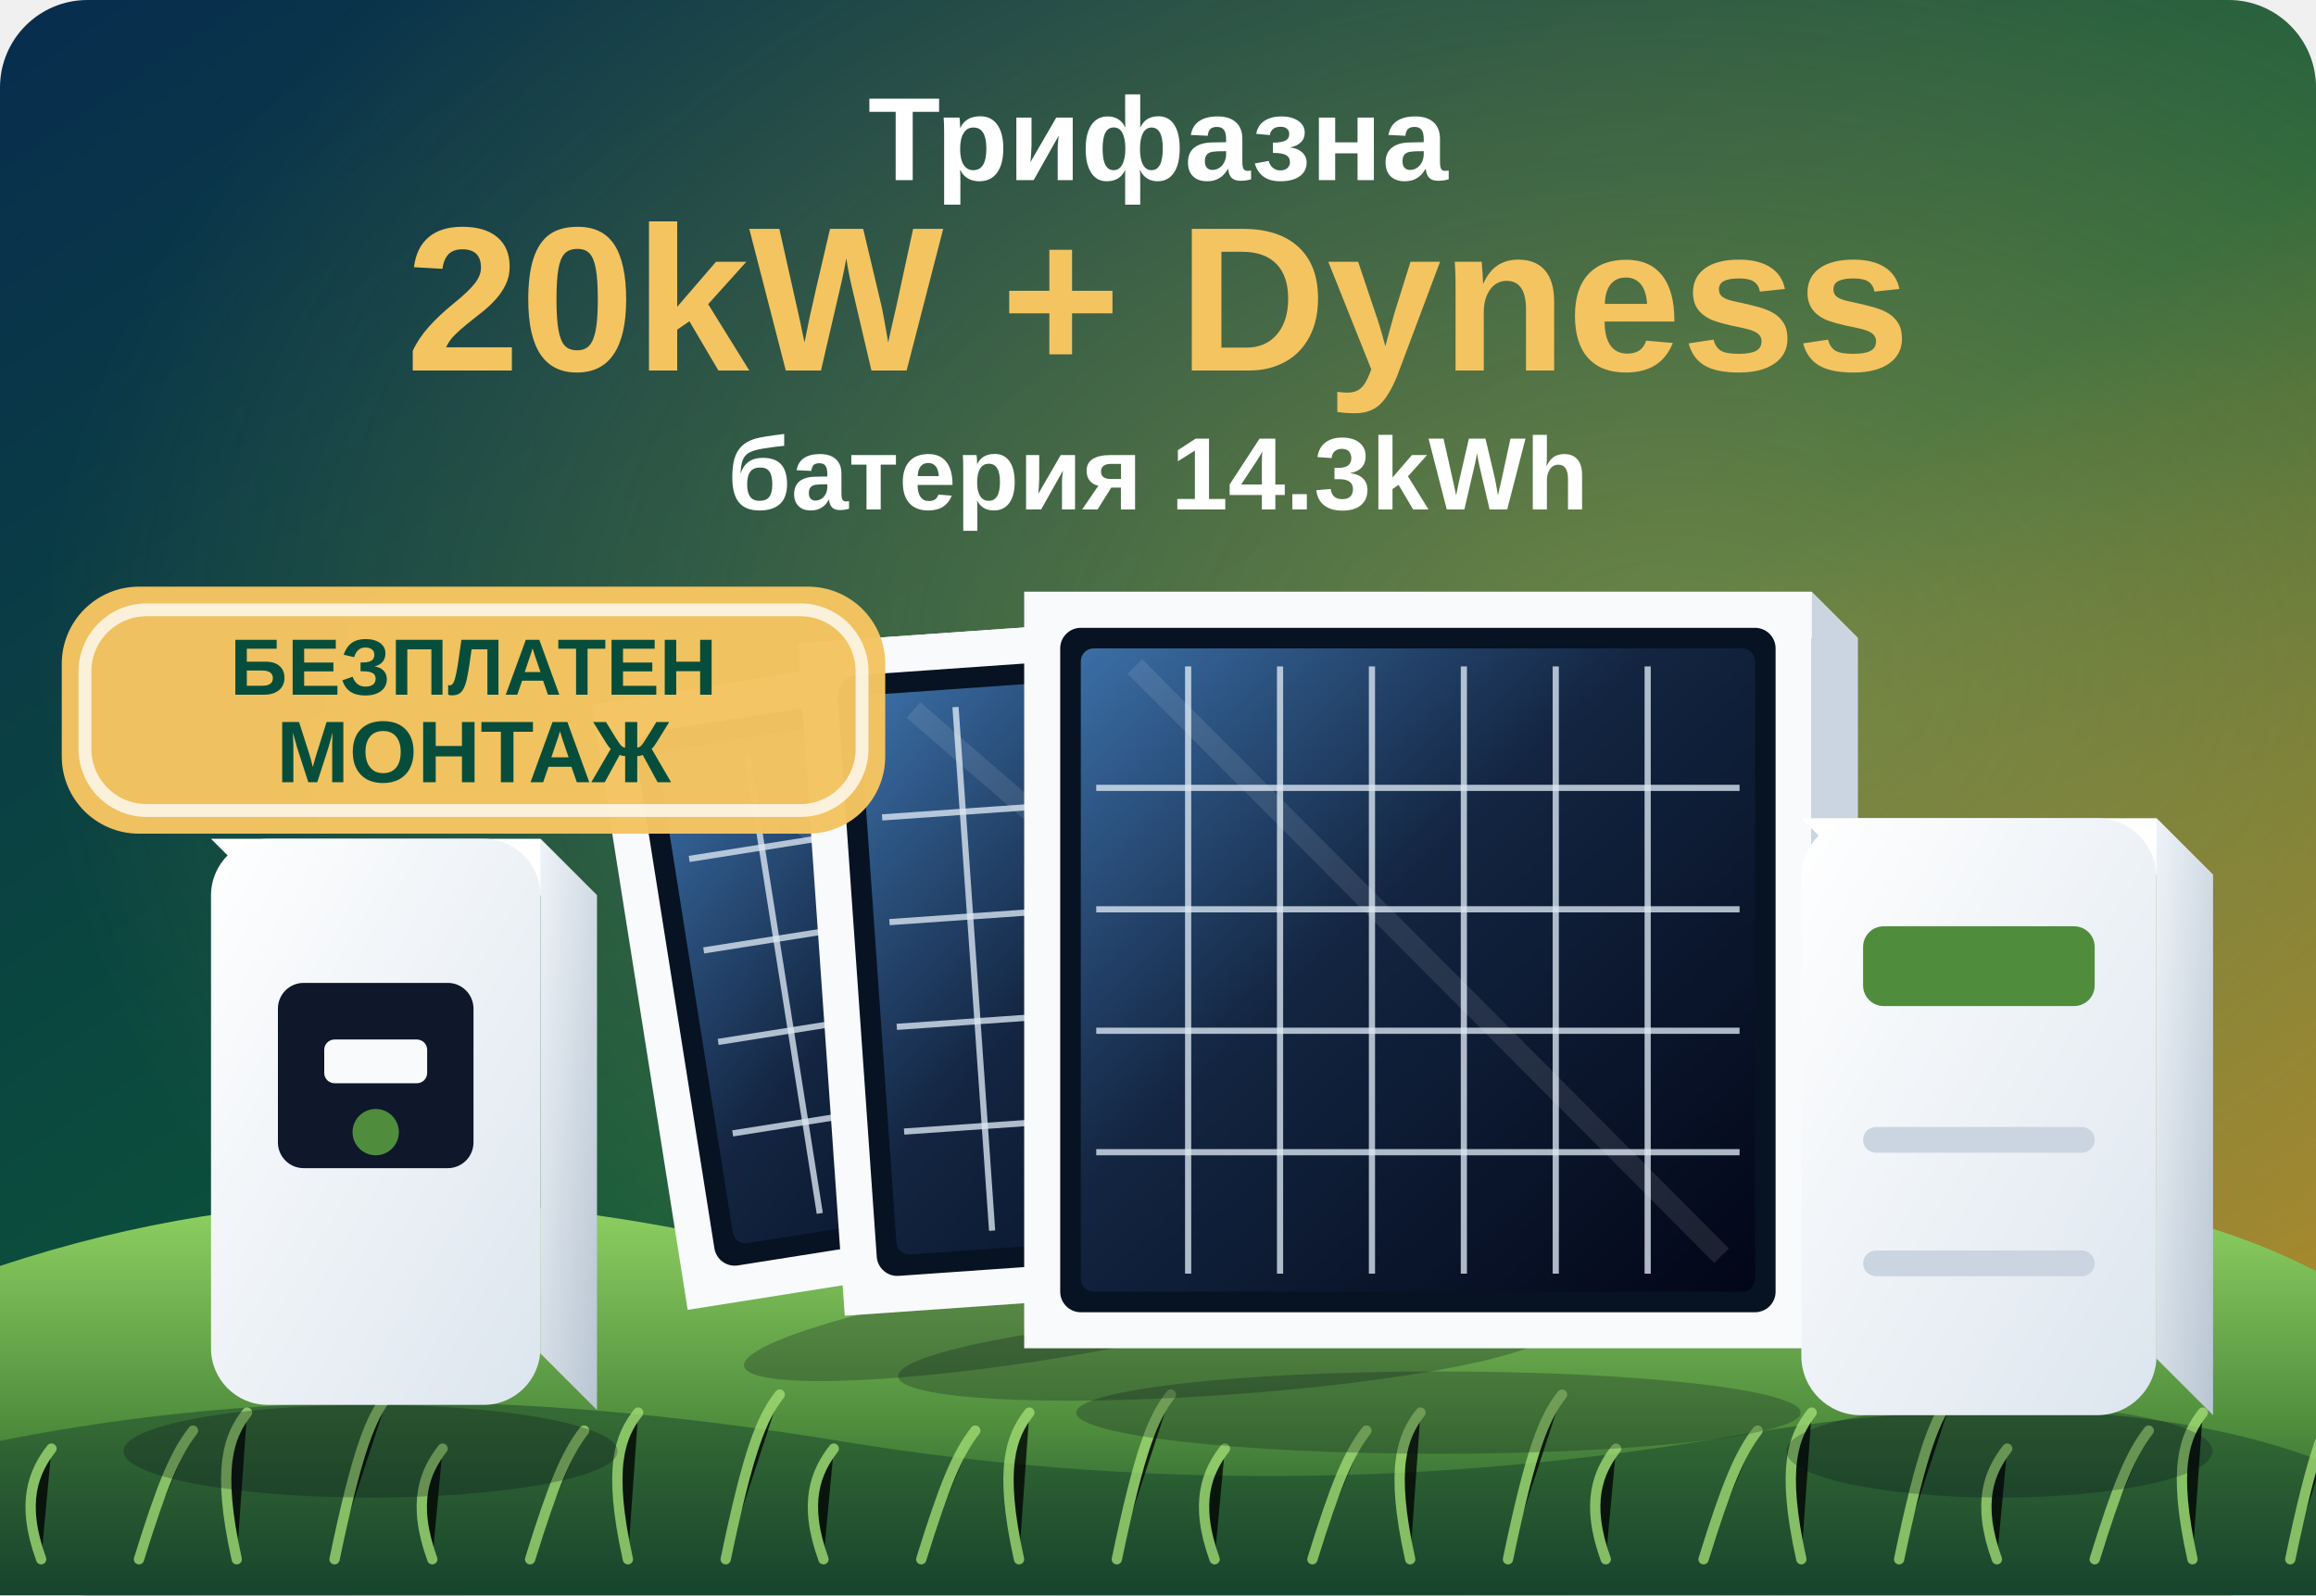
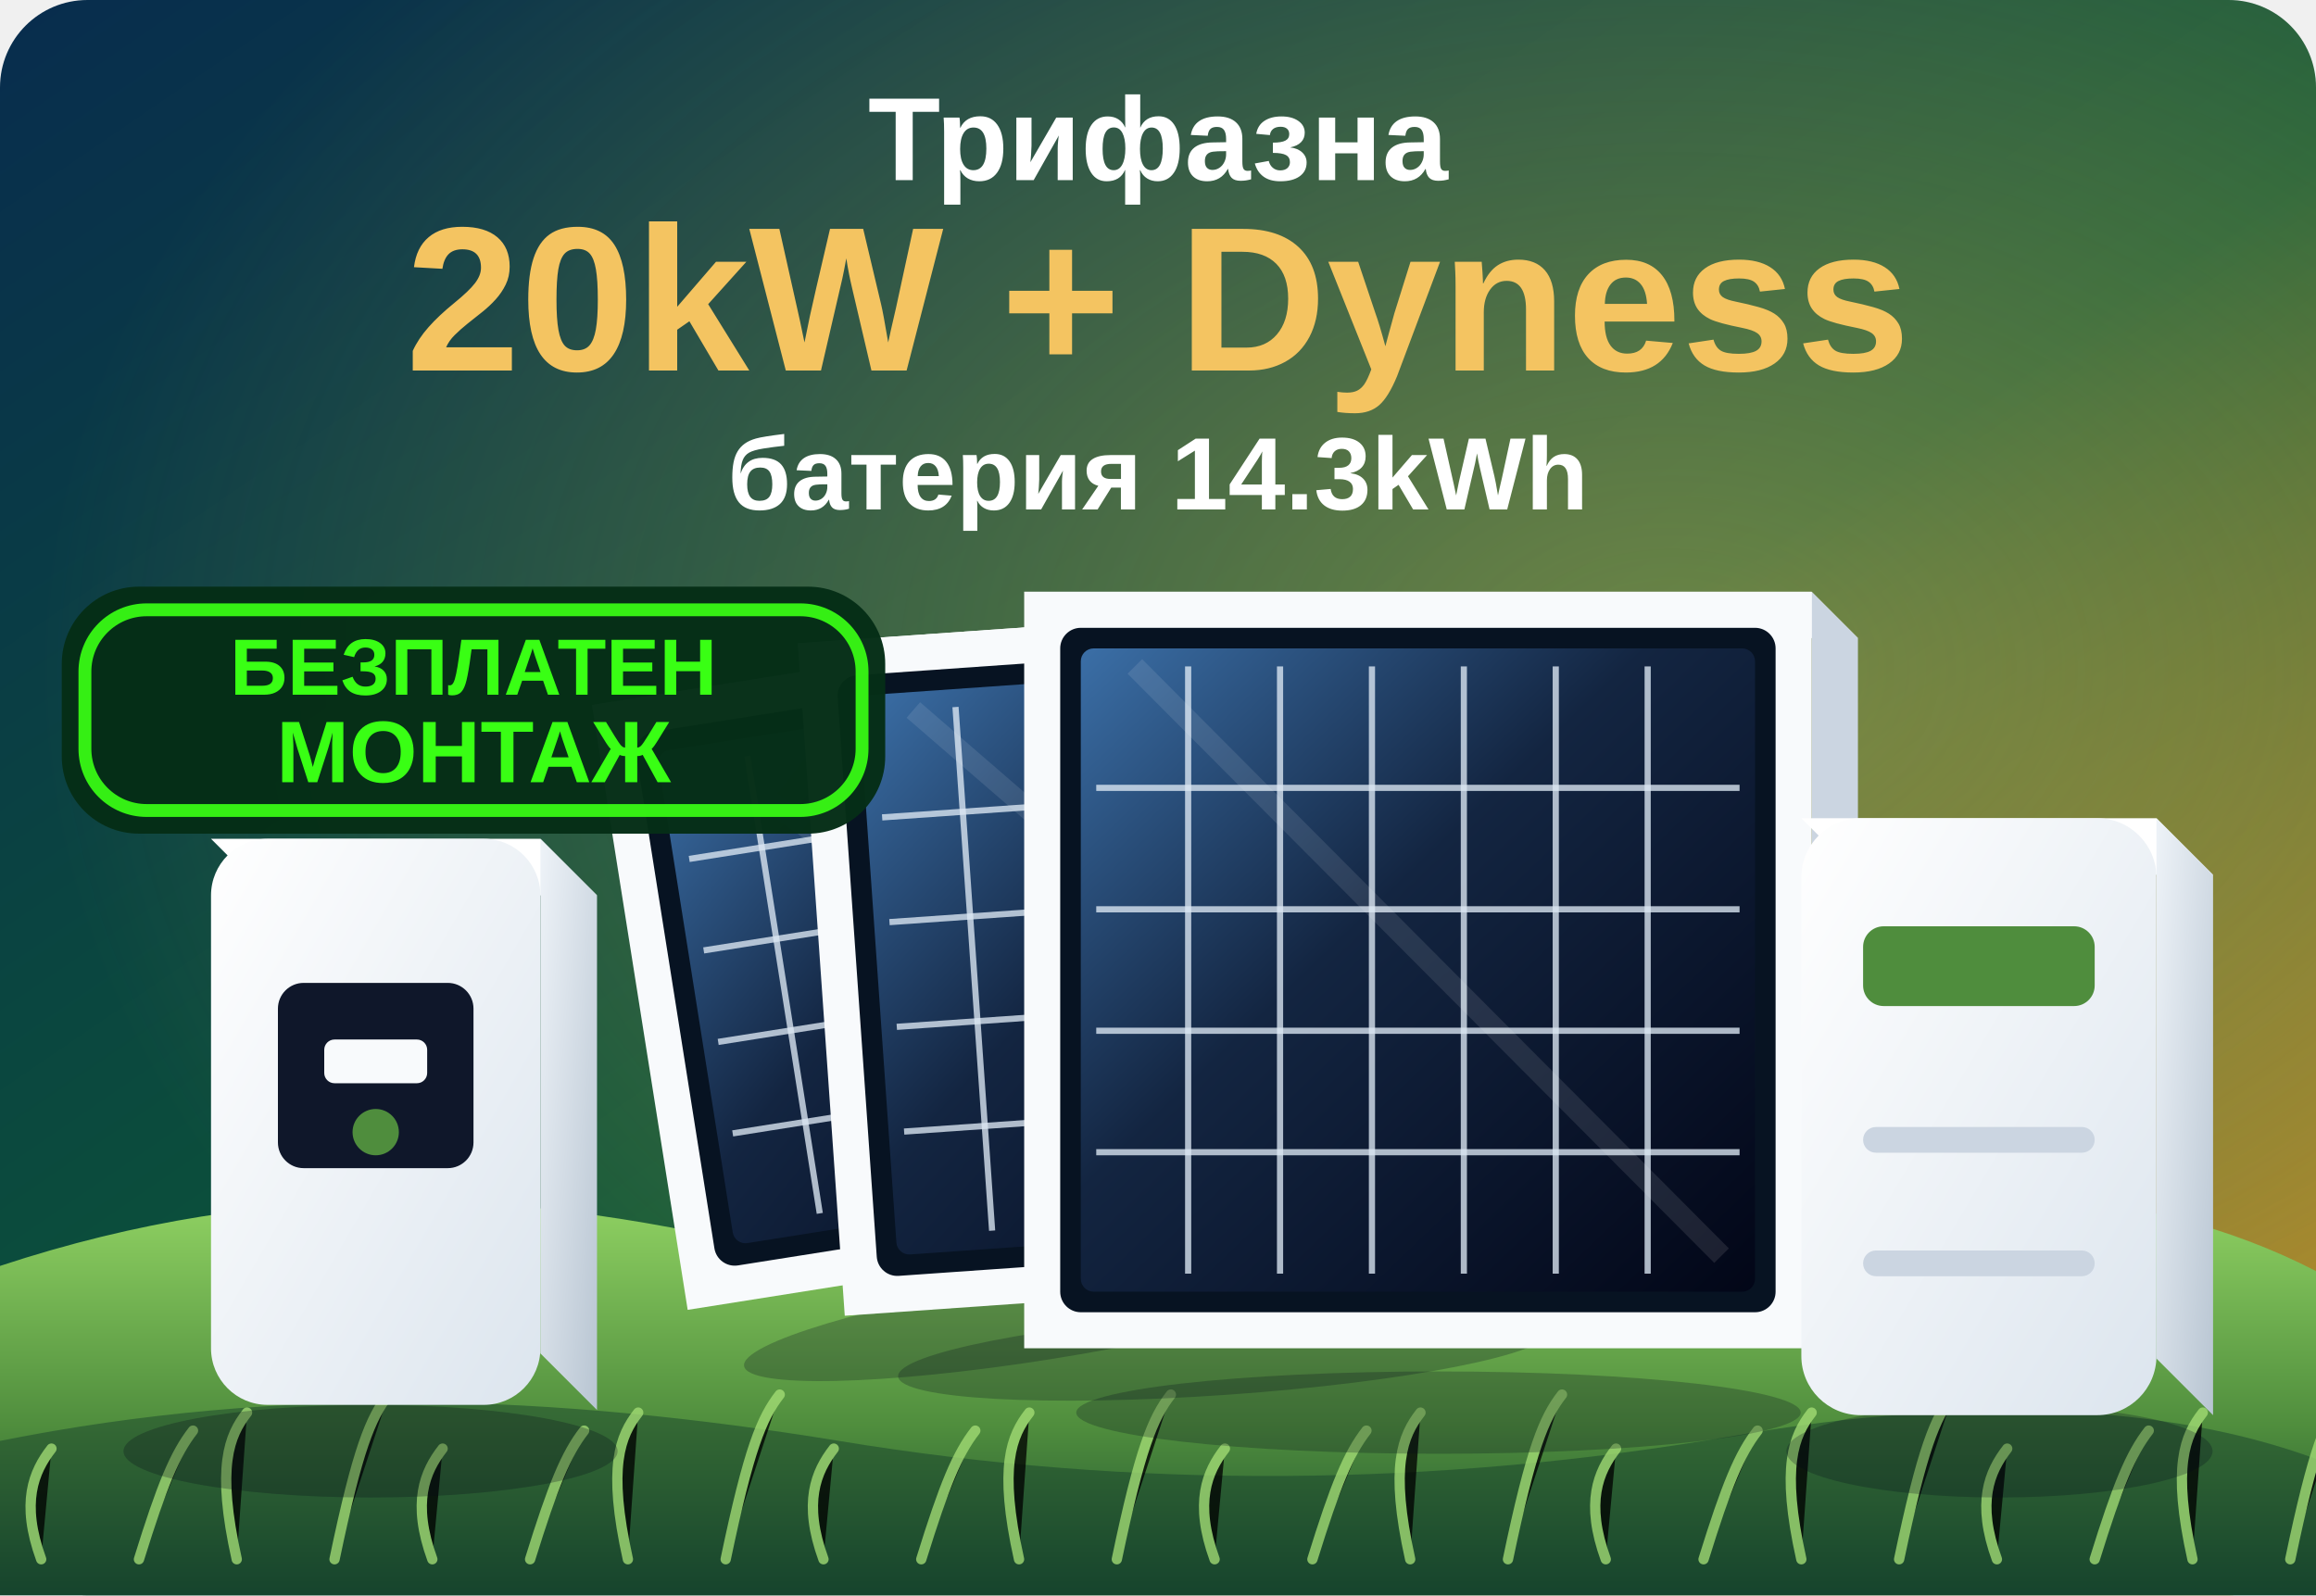
<svg xmlns="http://www.w3.org/2000/svg" width="900" height="620" viewBox="0 0 900 620" role="img" aria-label="Трифазна 20kW Dyness 14.3kWh">
  <defs>
    <linearGradient id="bg" x1="0" y1="0" x2="1" y2="1">
      <stop offset="0" stop-color="#082C4E" />
      <stop offset=".55" stop-color="#0C5836" />
      <stop offset="1" stop-color="#C38A22" />
    </linearGradient>
    <radialGradient id="warm" cx=".72" cy=".42" r=".7">
      <stop offset="0" stop-color="#F5C45E" stop-opacity=".42" />
      <stop offset="1" stop-color="#F5C45E" stop-opacity="0" />
    </radialGradient>
    <linearGradient id="panelGlass" x1="0" y1="0" x2="1" y2="1">
      <stop offset="0" stop-color="#3B6FA7" />
      <stop offset=".42" stop-color="#132541" />
      <stop offset="1" stop-color="#020617" />
    </linearGradient>
    <linearGradient id="deviceFront" x1="0" y1="0" x2="1" y2="1">
      <stop offset="0" stop-color="#FFFFFF" />
      <stop offset="1" stop-color="#DCE5EE" />
    </linearGradient>
    <linearGradient id="deviceSide" x1="0" y1="0" x2="1" y2="1">
      <stop offset="0" stop-color="#EEF3F8" />
      <stop offset="1" stop-color="#B8C5D2" />
    </linearGradient>
    <linearGradient id="grass" x1="0" y1="0" x2="0" y2="1">
      <stop offset="0" stop-color="#91D363" />
      <stop offset=".58" stop-color="#4F8D3D" />
      <stop offset="1" stop-color="#17482F" />
    </linearGradient>
  </defs>
  <rect width="900" height="620" rx="34" fill="url(#bg)" />
  <rect width="900" height="620" rx="34" fill="url(#warm)" />
  <path class="offer-grass" d="M0 492c106 -35 204 -31 310 -4 118 29 219 29 337 -5 102 -29 187 -23 253 11v126H0z" fill="url(#grass)" />
  <path class="offer-grass" d="M0 560c110 -22 216 -18 326 0 115 19 232 18 348 -2 92 -16 169 -12 226 9v53H0z" fill="#143F2A" opacity=".48" />
  <path d="M16 606c-8 -22 -3 -34 4 -43" stroke="#A6DF76" stroke-width="4" stroke-linecap="round" opacity=".76" />
  <path d="M54 606c9 -29 14 -41 21 -50" stroke="#A6DF76" stroke-width="4" stroke-linecap="round" opacity=".76" />
  <path d="M92 606c-8 -36 -3 -48 4 -57" stroke="#A6DF76" stroke-width="4" stroke-linecap="round" opacity=".76" />
  <path d="M130 606c9 -43 14 -55 21 -64" stroke="#A6DF76" stroke-width="4" stroke-linecap="round" opacity=".76" />
  <path d="M168 606c-8 -22 -3 -34 4 -43" stroke="#A6DF76" stroke-width="4" stroke-linecap="round" opacity=".76" />
  <path d="M206 606c9 -29 14 -41 21 -50" stroke="#A6DF76" stroke-width="4" stroke-linecap="round" opacity=".76" />
  <path d="M244 606c-8 -36 -3 -48 4 -57" stroke="#A6DF76" stroke-width="4" stroke-linecap="round" opacity=".76" />
  <path d="M282 606c9 -43 14 -55 21 -64" stroke="#A6DF76" stroke-width="4" stroke-linecap="round" opacity=".76" />
  <path d="M320 606c-8 -22 -3 -34 4 -43" stroke="#A6DF76" stroke-width="4" stroke-linecap="round" opacity=".76" />
  <path d="M358 606c9 -29 14 -41 21 -50" stroke="#A6DF76" stroke-width="4" stroke-linecap="round" opacity=".76" />
  <path d="M396 606c-8 -36 -3 -48 4 -57" stroke="#A6DF76" stroke-width="4" stroke-linecap="round" opacity=".76" />
  <path d="M434 606c9 -43 14 -55 21 -64" stroke="#A6DF76" stroke-width="4" stroke-linecap="round" opacity=".76" />
  <path d="M472 606c-8 -22 -3 -34 4 -43" stroke="#A6DF76" stroke-width="4" stroke-linecap="round" opacity=".76" />
  <path d="M510 606c9 -29 14 -41 21 -50" stroke="#A6DF76" stroke-width="4" stroke-linecap="round" opacity=".76" />
  <path d="M548 606c-8 -36 -3 -48 4 -57" stroke="#A6DF76" stroke-width="4" stroke-linecap="round" opacity=".76" />
  <path d="M586 606c9 -43 14 -55 21 -64" stroke="#A6DF76" stroke-width="4" stroke-linecap="round" opacity=".76" />
  <path d="M624 606c-8 -22 -3 -34 4 -43" stroke="#A6DF76" stroke-width="4" stroke-linecap="round" opacity=".76" />
  <path d="M662 606c9 -29 14 -41 21 -50" stroke="#A6DF76" stroke-width="4" stroke-linecap="round" opacity=".76" />
  <path d="M700 606c-8 -36 -3 -48 4 -57" stroke="#A6DF76" stroke-width="4" stroke-linecap="round" opacity=".76" />
  <path d="M738 606c9 -43 14 -55 21 -64" stroke="#A6DF76" stroke-width="4" stroke-linecap="round" opacity=".76" />
  <path d="M776 606c-8 -22 -3 -34 4 -43" stroke="#A6DF76" stroke-width="4" stroke-linecap="round" opacity=".76" />
  <path d="M814 606c9 -29 14 -41 21 -50" stroke="#A6DF76" stroke-width="4" stroke-linecap="round" opacity=".76" />
  <path d="M852 606c-8 -36 -3 -48 4 -57" stroke="#A6DF76" stroke-width="4" stroke-linecap="round" opacity=".76" />
  <path d="M890 606c9 -43 14 -55 21 -64" stroke="#A6DF76" stroke-width="4" stroke-linecap="round" opacity=".76" />
  <g font-family="Arial, sans-serif" text-anchor="middle">
    <text x="450" y="70" font-size="46" font-weight="900" fill="#FFFFFF">Трифазна</text>
    <text x="450" y="144" font-size="80" font-weight="900" fill="#F4C461">20kW + Dyness</text>
    <text x="450" y="198" font-size="40" font-weight="900" fill="#FFFFFF">батерия 14.3kWh</text>
  </g>
  <g class="solar-module">
    <g class="panel-3d" transform="translate(230 274) rotate(-9)">
      <ellipse cx="136" cy="263" rx="117.76" ry="16" fill="#020617" opacity=".24" />
      <polygon points="18,18 274,18 256,0 0,0" fill="#FFFFFF" />
      <polygon points="256,0 274,18 274,256 256,238" fill="#CBD5E1" />
      <polygon points="0,0 256,0 256,238 0,238" fill="#F8FAFC" />
      <rect x="14" y="14" width="228" height="210" rx="8" fill="#071322" />
      <rect x="22" y="22" width="212" height="194" rx="5" fill="url(#panelGlass)" />
      <line x1="56.571" y1="29" x2="56.571" y2="209" stroke="#DCE8F4" stroke-width="2.4" opacity=".78" />
      <line x1="85.143" y1="29" x2="85.143" y2="209" stroke="#DCE8F4" stroke-width="2.4" opacity=".78" />
      <line x1="113.714" y1="29" x2="113.714" y2="209" stroke="#DCE8F4" stroke-width="2.4" opacity=".78" />
      <line x1="142.286" y1="29" x2="142.286" y2="209" stroke="#DCE8F4" stroke-width="2.4" opacity=".78" />
      <line x1="170.857" y1="29" x2="170.857" y2="209" stroke="#DCE8F4" stroke-width="2.4" opacity=".78" />
      <line x1="199.429" y1="29" x2="199.429" y2="209" stroke="#DCE8F4" stroke-width="2.4" opacity=".78" />
      <line x1="28" y1="65" x2="228" y2="65" stroke="#DCE8F4" stroke-width="2.4" opacity=".78" />
      <line x1="28" y1="101" x2="228" y2="101" stroke="#DCE8F4" stroke-width="2.4" opacity=".78" />
      <line x1="28" y1="137" x2="228" y2="137" stroke="#DCE8F4" stroke-width="2.4" opacity=".78" />
      <line x1="28" y1="173" x2="228" y2="173" stroke="#DCE8F4" stroke-width="2.4" opacity=".78" />
      <path d="M43 29L221 202" stroke="#FFFFFF" stroke-width="8" opacity=".1" />
    </g>
    <g class="panel-3d" transform="translate(310 250) rotate(-4)">
      <ellipse cx="146" cy="287" rx="126.96" ry="16" fill="#020617" opacity=".24" />
      <polygon points="18,18 294,18 276,0 0,0" fill="#FFFFFF" />
      <polygon points="276,0 294,18 294,280 276,262" fill="#CBD5E1" />
      <polygon points="0,0 276,0 276,262 0,262" fill="#F8FAFC" />
      <rect x="14" y="14" width="248" height="234" rx="8" fill="#071322" />
      <rect x="22" y="22" width="232" height="218" rx="5" fill="url(#panelGlass)" />
      <line x1="59.429" y1="29" x2="59.429" y2="233" stroke="#DCE8F4" stroke-width="2.4" opacity=".78" />
      <line x1="90.857" y1="29" x2="90.857" y2="233" stroke="#DCE8F4" stroke-width="2.4" opacity=".78" />
      <line x1="122.286" y1="29" x2="122.286" y2="233" stroke="#DCE8F4" stroke-width="2.4" opacity=".78" />
      <line x1="153.714" y1="29" x2="153.714" y2="233" stroke="#DCE8F4" stroke-width="2.4" opacity=".78" />
      <line x1="185.143" y1="29" x2="185.143" y2="233" stroke="#DCE8F4" stroke-width="2.4" opacity=".78" />
      <line x1="216.571" y1="29" x2="216.571" y2="233" stroke="#DCE8F4" stroke-width="2.4" opacity=".78" />
      <line x1="28" y1="69.8" x2="248" y2="69.8" stroke="#DCE8F4" stroke-width="2.4" opacity=".78" />
      <line x1="28" y1="110.6" x2="248" y2="110.6" stroke="#DCE8F4" stroke-width="2.4" opacity=".78" />
      <line x1="28" y1="151.4" x2="248" y2="151.4" stroke="#DCE8F4" stroke-width="2.4" opacity=".78" />
      <line x1="28" y1="192.2" x2="248" y2="192.2" stroke="#DCE8F4" stroke-width="2.4" opacity=".78" />
      <path d="M43 29L241 226" stroke="#FFFFFF" stroke-width="8" opacity=".1" />
    </g>
    <g class="panel-3d" transform="translate(398 230) rotate(0)">
      <ellipse cx="161" cy="319" rx="140.76" ry="16" fill="#020617" opacity=".24" />
      <polygon points="18,18 324,18 306,0 0,0" fill="#FFFFFF" />
      <polygon points="306,0 324,18 324,312 306,294" fill="#CBD5E1" />
      <polygon points="0,0 306,0 306,294 0,294" fill="#F8FAFC" />
      <rect x="14" y="14" width="278" height="266" rx="8" fill="#071322" />
      <rect x="22" y="22" width="262" height="250" rx="5" fill="url(#panelGlass)" />
      <line x1="63.714" y1="29" x2="63.714" y2="265" stroke="#DCE8F4" stroke-width="2.4" opacity=".78" />
      <line x1="99.429" y1="29" x2="99.429" y2="265" stroke="#DCE8F4" stroke-width="2.4" opacity=".78" />
      <line x1="135.143" y1="29" x2="135.143" y2="265" stroke="#DCE8F4" stroke-width="2.4" opacity=".78" />
      <line x1="170.857" y1="29" x2="170.857" y2="265" stroke="#DCE8F4" stroke-width="2.4" opacity=".78" />
      <line x1="206.571" y1="29" x2="206.571" y2="265" stroke="#DCE8F4" stroke-width="2.4" opacity=".78" />
      <line x1="242.286" y1="29" x2="242.286" y2="265" stroke="#DCE8F4" stroke-width="2.4" opacity=".78" />
      <line x1="28" y1="76.2" x2="278" y2="76.2" stroke="#DCE8F4" stroke-width="2.4" opacity=".78" />
      <line x1="28" y1="123.4" x2="278" y2="123.4" stroke="#DCE8F4" stroke-width="2.4" opacity=".78" />
      <line x1="28" y1="170.6" x2="278" y2="170.6" stroke="#DCE8F4" stroke-width="2.4" opacity=".78" />
      <line x1="28" y1="217.8" x2="278" y2="217.8" stroke="#DCE8F4" stroke-width="2.4" opacity=".78" />
      <path d="M43 29L271 258" stroke="#FFFFFF" stroke-width="8" opacity=".1" />
    </g>
  </g>
  <g class="hero-product">
    <g class="inverter-3d">
      <ellipse cx="144" cy="564" rx="96" ry="18" fill="#020617" opacity=".26" />
      <polygon points="82,326 210,326 232,348 104,348" fill="#FFFFFF" />
      <polygon points="210,326 232,348 232,548 210,526" fill="url(#deviceSide)" />
      <rect x="82" y="326" width="128" height="220" rx="22" fill="url(#deviceFront)" />
      <rect x="108" y="382" width="76" height="72" rx="10" fill="#0F172A" />
      <rect x="126" y="404" width="40" height="17" rx="4" fill="#F8FAFC" />
      <circle cx="146" cy="440" r="9" fill="#4F8D3D" />
    </g>
  </g>
  <g class="hero-product">
    <g class="battery-3d">
      <ellipse cx="777" cy="564" rx="82.8" ry="18" fill="#020617" opacity=".24" />
      <polygon points="700,318 838,318 860,340 722,340" fill="#FFFFFF" />
      <polygon points="838,318 860,340 860,550 838,528" fill="url(#deviceSide)" />
      <rect x="700" y="318" width="138" height="232" rx="23" fill="url(#deviceFront)" />
      <rect x="724" y="360" width="90" height="31" rx="8" fill="#4F8D3D" />
      <rect x="724" y="438" width="90" height="10" rx="5" fill="#CBD5E1" />
      <rect x="724" y="486" width="90" height="10" rx="5" fill="#CBD5E1" />
    </g>
  </g>
  <g class="free-install-badge" transform="translate(24 228)">
-     <rect width="320" height="96" rx="30" fill="#F4C461" opacity=".98" />
-     <rect x="9" y="9" width="302" height="78" rx="24" fill="none" stroke="#FFFFFF" stroke-width="5" opacity=".76" />
-     <text x="160" y="42" text-anchor="middle" font-family="Arial, sans-serif" font-size="31" font-weight="900" fill="#064E3B">БЕЗПЛАТЕН</text>
-     <text x="160" y="76" text-anchor="middle" font-family="Arial, sans-serif" font-size="34" font-weight="900" fill="#064E3B">МОНТАЖ</text>
+     <rect width="320" height="96" rx="30" fill="#052E16" opacity=".98" />
+     <rect x="9" y="9" width="302" height="78" rx="24" fill="none" stroke="#39FF14" stroke-width="5" opacity=".92" />
+     <text x="160" y="42" text-anchor="middle" font-family="Arial, sans-serif" font-size="31" font-weight="900" fill="#39FF14">БЕЗПЛАТЕН</text>
+     <text x="160" y="76" text-anchor="middle" font-family="Arial, sans-serif" font-size="34" font-weight="900" fill="#39FF14">МОНТАЖ</text>
  </g>
</svg>
